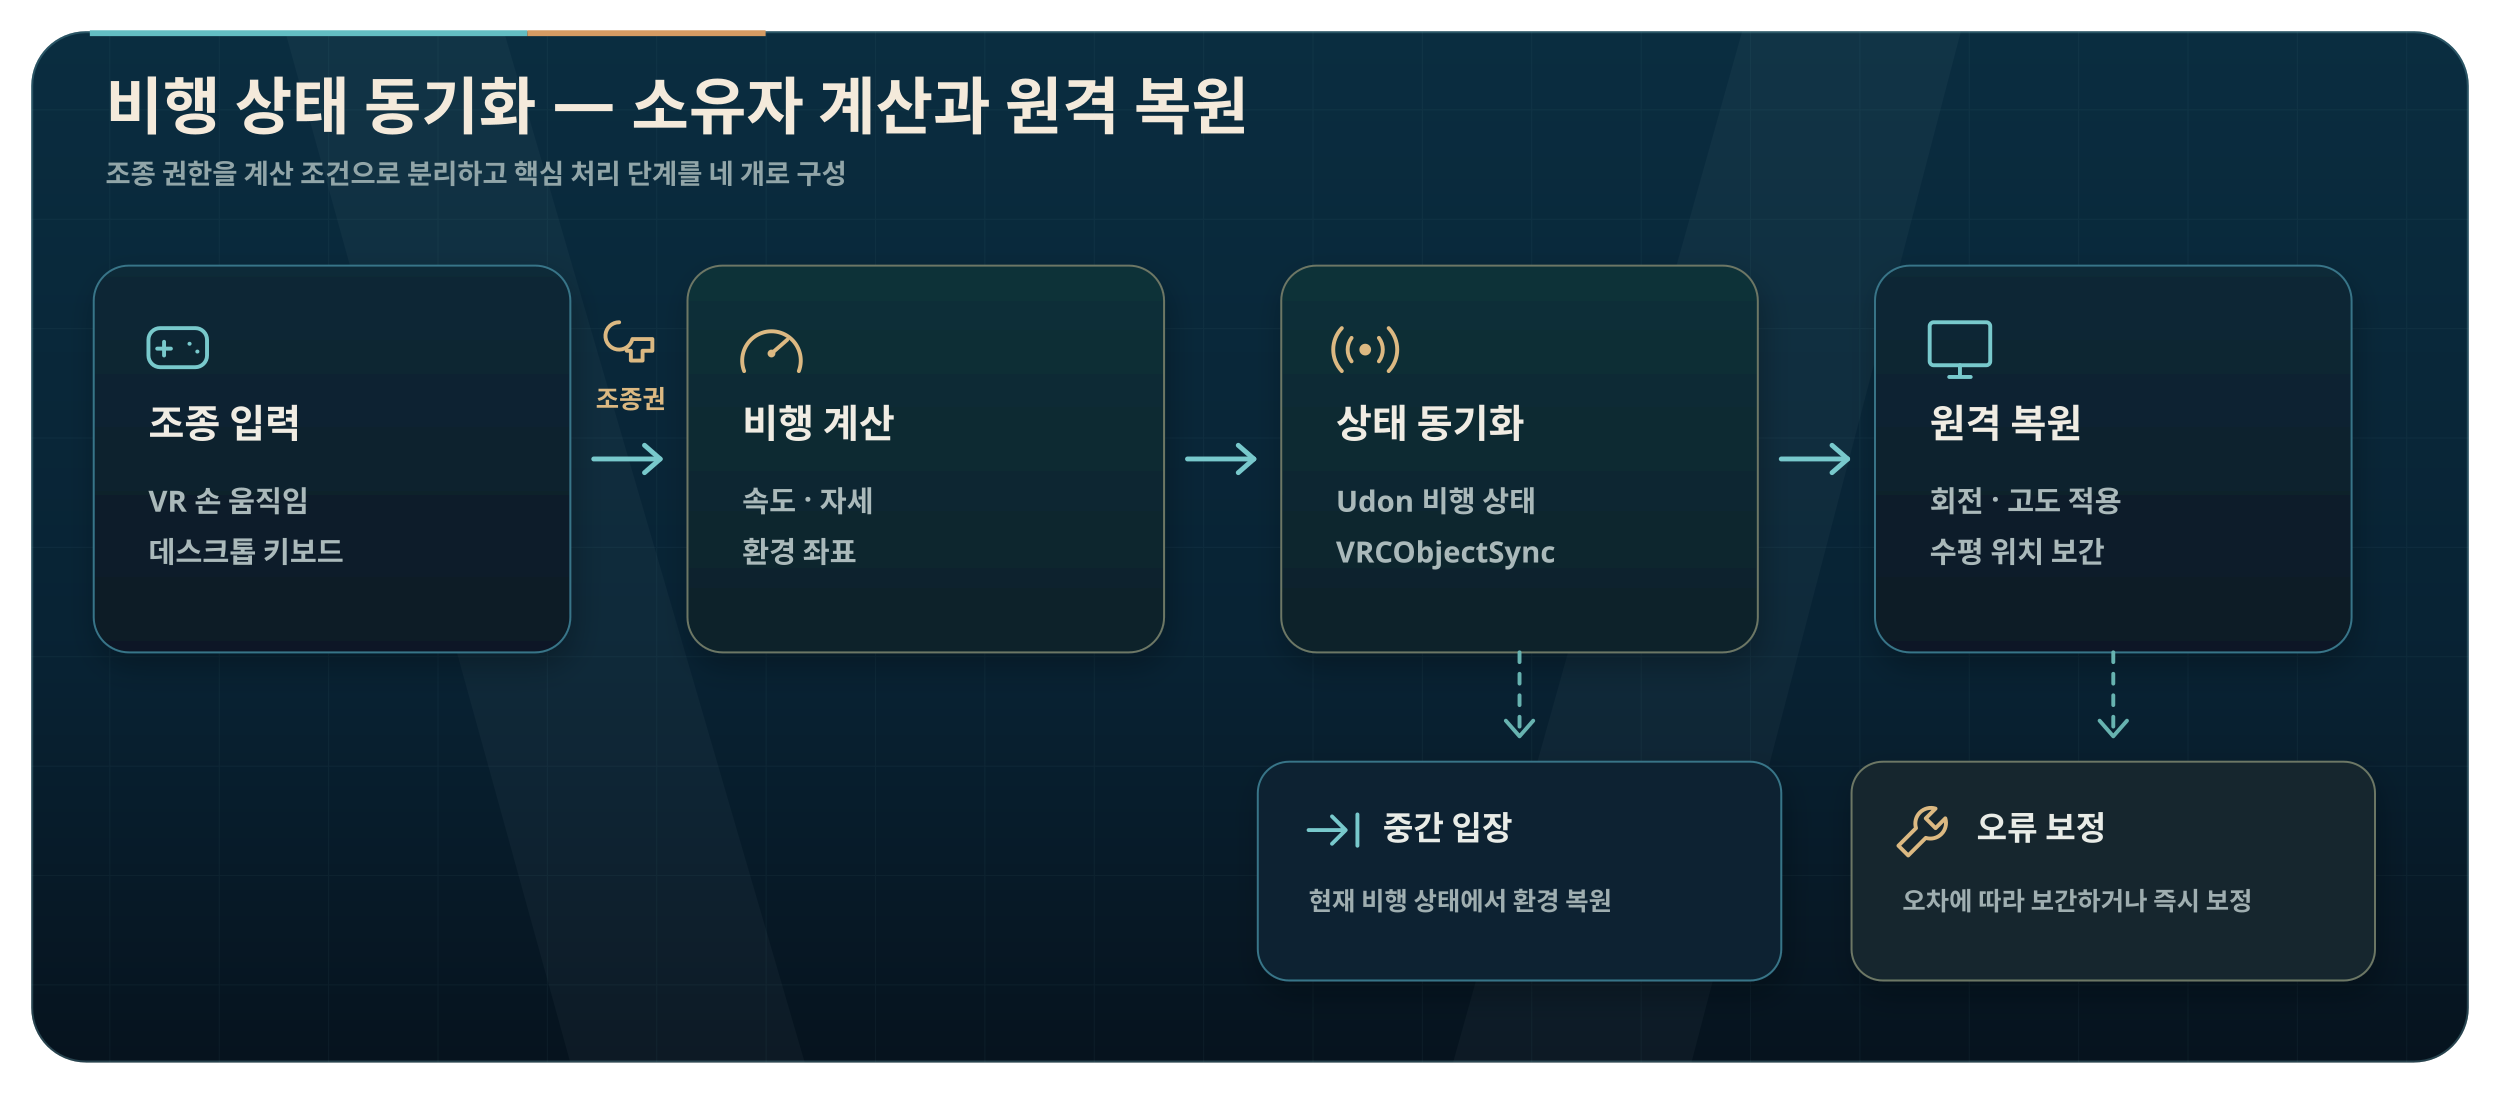
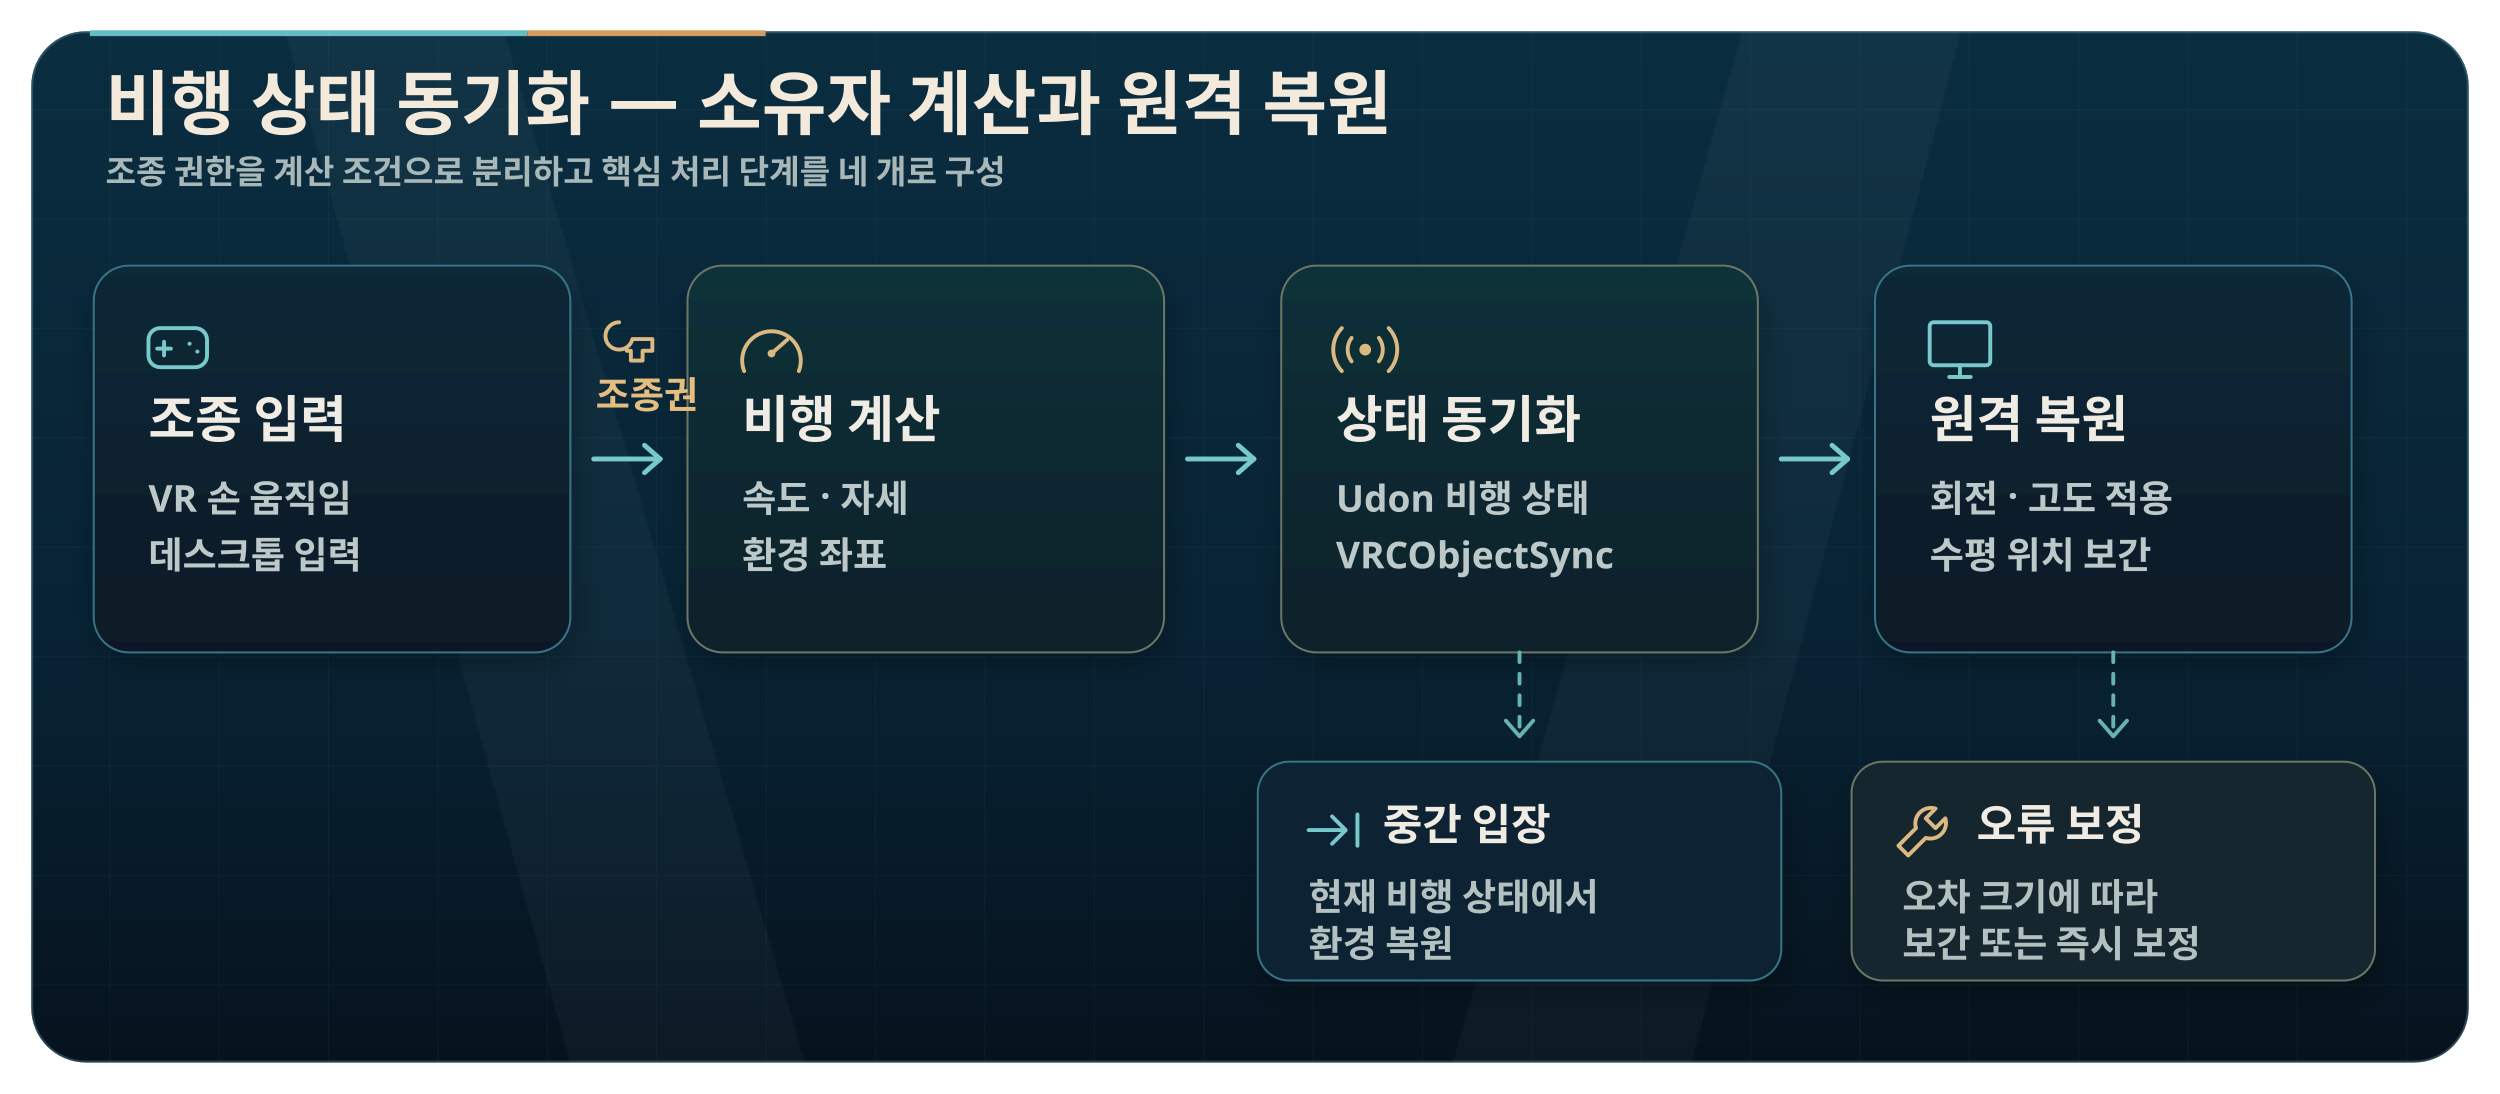
<svg xmlns="http://www.w3.org/2000/svg" width="1280" height="560" viewBox="0 0 1280 560" role="img" aria-labelledby="title desc">
  <defs>
    <linearGradient id="background" x1="0" y1="0" x2="0" y2="1">
      <stop stop-color="#0a2d40" />
      <stop offset=".62" stop-color="#082233" />
      <stop offset="1" stop-color="#06131e" />
    </linearGradient>
    <linearGradient id="card" x1="0" y1="0" x2="0" y2="1">
      <stop stop-color="#0c2937" />
      <stop offset="1" stop-color="#071925" />
    </linearGradient>
    <linearGradient id="activeCard" x1="0" y1="0" x2="0" y2="1">
      <stop stop-color="#103139" />
      <stop offset="1" stop-color="#09212a" />
    </linearGradient>
    <pattern id="grid" width="56" height="56" patternUnits="userSpaceOnUse">
      <path d="M56 0H0V56" fill="none" stroke="#8fd4d7" stroke-opacity=".045" />
    </pattern>
    <filter id="shadow" x="-15%" y="-15%" width="130%" height="140%">
      <feDropShadow dy="7" stdDeviation="8" flood-color="#000" flood-opacity=".26" />
    </filter>
    <style>
      text{font-family:Pretendard,"Noto Sans KR","Segoe UI",sans-serif}
-       .title{fill:#f4eadb;font-size:32px;font-weight:700}.sub{fill:#91a5a8;font-size:14px;font-weight:600}
-       .cardTitle{fill:#f0ece3;font-size:20px;font-weight:700}.detail{fill:#aab9ba;font-size:15px;font-weight:550}
-       .condition{fill:#dcb982;font-size:13px;font-weight:700}.branchTitle{fill:#e9ece7;font-size:17px;font-weight:700}
-       .branchText{fill:#9faeb0;font-size:13px;font-weight:550}
+       .title{fill:#f4eadb;font-size:36px;font-weight:700}.sub{fill:#a8b8b9;font-size:17px;font-weight:600}
+       .cardTitle{fill:#f0ece3;font-size:26px;font-weight:700}.detail{fill:#bdc9c9;font-size:19px;font-weight:550}
+       .condition{fill:#e5be7f;font-size:19px;font-weight:700}.branchTitle{fill:#f0ece3;font-size:22px;font-weight:700}
+       .branchText{fill:#b4c1c1;font-size:19px;font-weight:550}
    </style>
  </defs>
  <rect x="16" y="16" width="1248" height="528" rx="28" fill="url(#background)" />
  <path d="M146 16h112l154 528H292zM892 16h112l-138 528H744z" fill="#d1f7f4" fill-opacity=".035" />
  <rect x="16" y="16" width="1248" height="528" rx="28" fill="url(#grid)" />
  <rect x="16.5" y="16.5" width="1247" height="527" rx="27.5" fill="none" stroke="#73aeb9" stroke-opacity=".31" />
  <path d="M46 17H270" stroke="#63bdc3" stroke-width="3" />
  <path d="M270 17H392" stroke="#d59b63" stroke-width="3" />
  <text x="54" y="66" class="title">비행 상태 동기화 — 소유자 계산과 원격 복원</text>
  <text x="54" y="94" class="sub">조종 권한을 계산 조건으로 분리하고 핵심 처리 단계를 네 개로 구성</text>
  <g filter="url(#shadow)">
    <rect x="48" y="136" width="244" height="198" rx="18" fill="url(#card)" stroke="#397488" />
    <rect x="352" y="136" width="244" height="198" rx="18" fill="url(#activeCard)" stroke="#6d7765" />
    <rect x="656" y="136" width="244" height="198" rx="18" fill="url(#activeCard)" stroke="#6d7765" />
    <rect x="960" y="136" width="244" height="198" rx="18" fill="url(#card)" stroke="#397488" />
  </g>
  <g transform="translate(76 168)" fill="none" stroke="#78c9cc" stroke-width="2" stroke-linecap="round" stroke-linejoin="round">
    <rect x="0" y="0" width="30" height="20" rx="6" />
    <path d="M8 7v7M4.5 10.5h7M21 8h.1M25 12h.1" />
  </g>
  <text x="76" y="224" class="cardTitle">조종 입력</text>
  <text x="76" y="262" class="detail">VR 손 움직임</text>
-   <text x="76" y="288" class="detail">데스크톱 키보드</text>
+   <text x="76" y="291" class="detail">데스크톱 입력</text>
  <g transform="translate(380 166)" fill="none" stroke="#dcb982" stroke-width="2" stroke-linecap="round" stroke-linejoin="round">
    <path d="M1 24a15 15 0 1 1 28 0" />
    <path d="M15 15l8-7" />
    <circle cx="15" cy="15" r="2" fill="#dcb982" stroke="none" />
  </g>
  <text x="380" y="224" class="cardTitle">비행 계산</text>
  <text x="380" y="262" class="detail">속도 · 자세</text>
-   <text x="380" y="288" class="detail">환경 좌표</text>
+   <text x="380" y="291" class="detail">환경 좌표</text>
  <g transform="translate(684 163)" fill="none" stroke="#dcb982" stroke-width="2" stroke-linecap="round" stroke-linejoin="round">
    <circle cx="15" cy="16" r="3" fill="#dcb982" stroke="none" />
    <path d="M8 10a10 10 0 0 0 0 12M22 10a10 10 0 0 1 0 12M3 5a16 16 0 0 0 0 22M27 5a16 16 0 0 1 0 22" />
  </g>
  <text x="684" y="224" class="cardTitle">상태 동기화</text>
  <text x="684" y="262" class="detail">Udon 비행 상태</text>
-   <text x="684" y="288" class="detail">VRCObjectSync</text>
+   <text x="684" y="291" class="detail">VRCObjectSync</text>
  <g transform="translate(988 165)" fill="none" stroke="#78c9cc" stroke-width="2" stroke-linecap="round" stroke-linejoin="round">
    <rect x="0" y="0" width="31" height="22" rx="2" />
    <path d="M10 28h11M15.5 22v6" />
  </g>
  <text x="988" y="224" class="cardTitle">원격 복원</text>
  <text x="988" y="262" class="detail">회전 · 고도 적용</text>
-   <text x="988" y="288" class="detail">수평 위치 보간</text>
+   <text x="988" y="291" class="detail">수평 위치 보간</text>
  <g fill="none" stroke="#78c9cc" stroke-width="2.5" stroke-linecap="round" stroke-linejoin="round">
    <path d="M304 235h34" />
    <path d="M330 228l8 7-8 7" />
    <path d="M608 235h34" />
    <path d="M634 228l8 7-8 7" />
    <path d="M912 235h34" />
    <path d="M938 228l8 7-8 7" />
  </g>
  <g transform="translate(306 165)">
    <path d="M11 0a7 7 0 1 0 6.8 8.6H28v6h-5v5h-6v-5h-2.1" fill="none" stroke="#dcb982" stroke-width="2" stroke-linecap="round" stroke-linejoin="round" />
    <text x="-1" y="44" class="condition">조종권</text>
  </g>
  <g fill="none" stroke="#67b3b0" stroke-width="2" stroke-linecap="round" stroke-linejoin="round" stroke-dasharray="5 6">
    <path d="M778 334v43" />
    <path d="M1082 334v43" />
  </g>
  <g fill="none" stroke="#67b3b0" stroke-width="2" stroke-linecap="round" stroke-linejoin="round">
    <path d="M771 369l7 8 7-8" />
    <path d="M1075 369l7 8 7-8" />
  </g>
  <g filter="url(#shadow)">
    <rect x="644" y="390" width="268" height="112" rx="16" fill="#092431" stroke="#397488" />
    <rect x="948" y="390" width="268" height="112" rx="16" fill="#14282d" stroke="#6d7765" />
  </g>
  <g transform="translate(670 417)" fill="none" stroke="#78c9cc" stroke-width="2" stroke-linecap="round" stroke-linejoin="round">
    <path d="M0 8h19M12 1l7 7-7 7M25 0v16" />
  </g>
  <text x="708" y="430" class="branchTitle">중간 입장</text>
-   <text x="670" y="466" class="branchText">현재 비행 상태에서 환경 복원</text>
+   <text x="670" y="466" class="branchText">현재 비행 상태에서</text>
+   <text x="670" y="490" class="branchText">환경 복원</text>
  <g transform="translate(974 416)" fill="none" stroke="#dcb982" stroke-width="2" stroke-linecap="round" stroke-linejoin="round">
    <path d="M22 3a8 8 0 0 1-10 10L3 22l-5-5 9-9A8 8 0 0 1 17-2l-5 5 5 5z" />
  </g>
  <text x="1012" y="430" class="branchTitle">오류 보정</text>
-   <text x="974" y="466" class="branchText">오차에 따라 보간하거나 즉시 보정</text>
+   <text x="974" y="466" class="branchText">오차 크기에 따라</text>
+   <text x="974" y="490" class="branchText">보간 또는 즉시 보정</text>
</svg>
